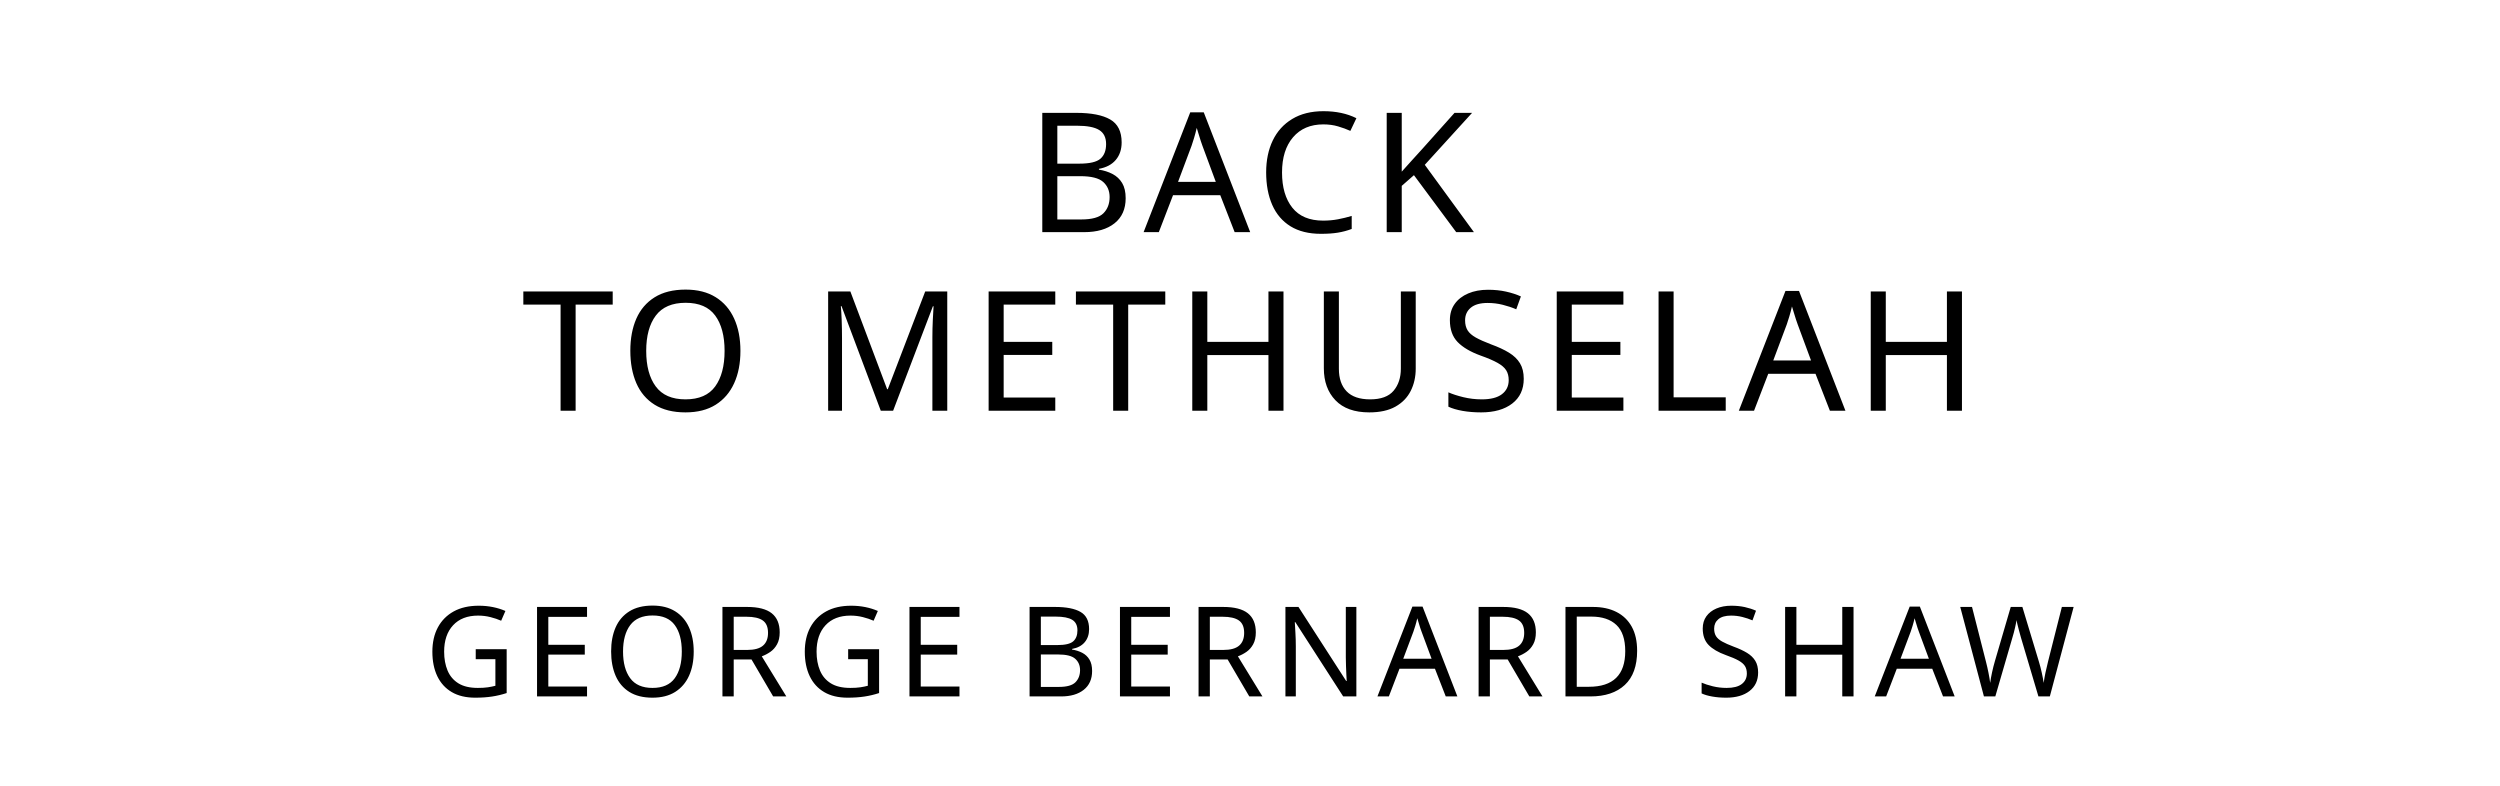
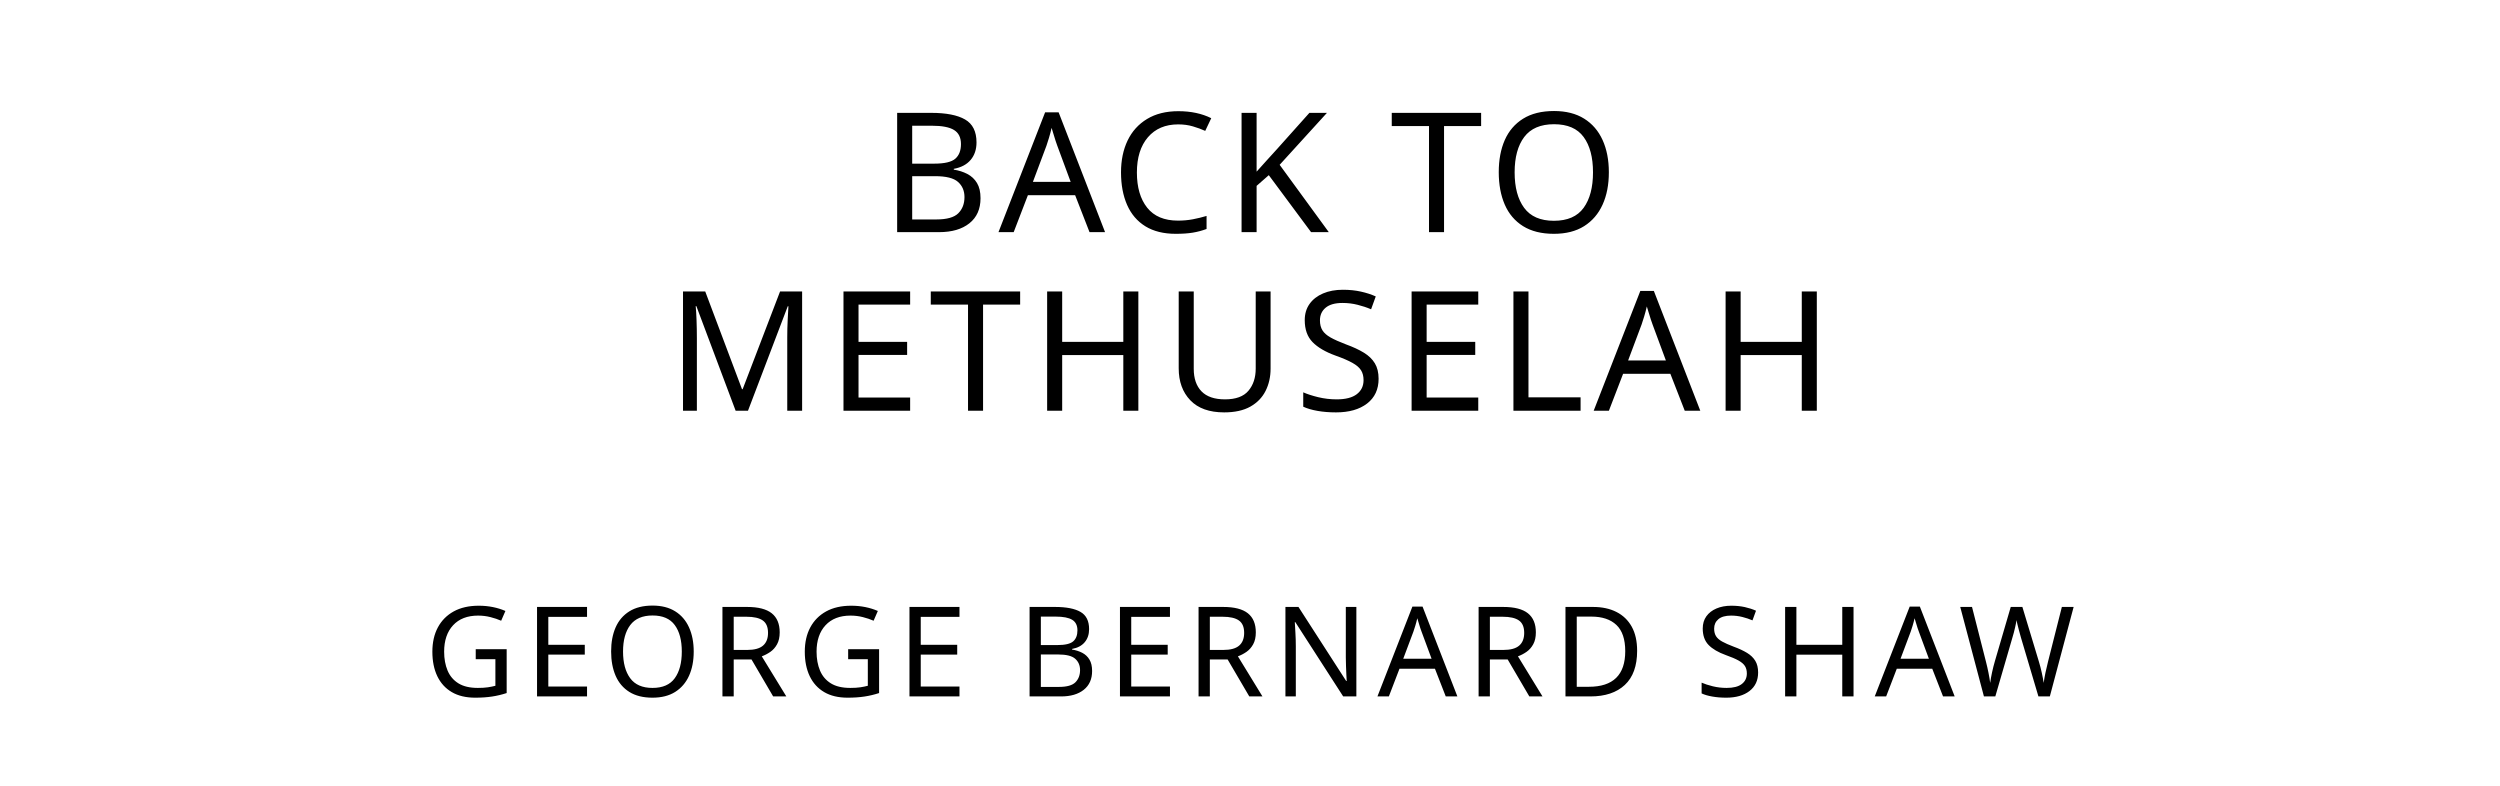
<svg xmlns="http://www.w3.org/2000/svg" version="1.1" viewBox="0 0 1400 440">
  <style type="text/css">
		text{
			font-family: "League Spartan";
			letter-spacing: 5px;
			text-anchor: middle;
		}

		.title{
			font-size: 93.567px;
		}

		.author{
			font-size: 70.175px;
		}
	</style>
-   <text class="title" x="700" y="130">BACK</text>
-   <text class="title" x="700" y="230">TO METHUSELAH</text>
+   <text class="title" x="700" y="130">BACK TO</text>
+   <text class="title" x="700" y="230">METHUSELAH</text>
  <text class="author" x="700" y="390">GEORGE BERNARD SHAW</text>
</svg>
